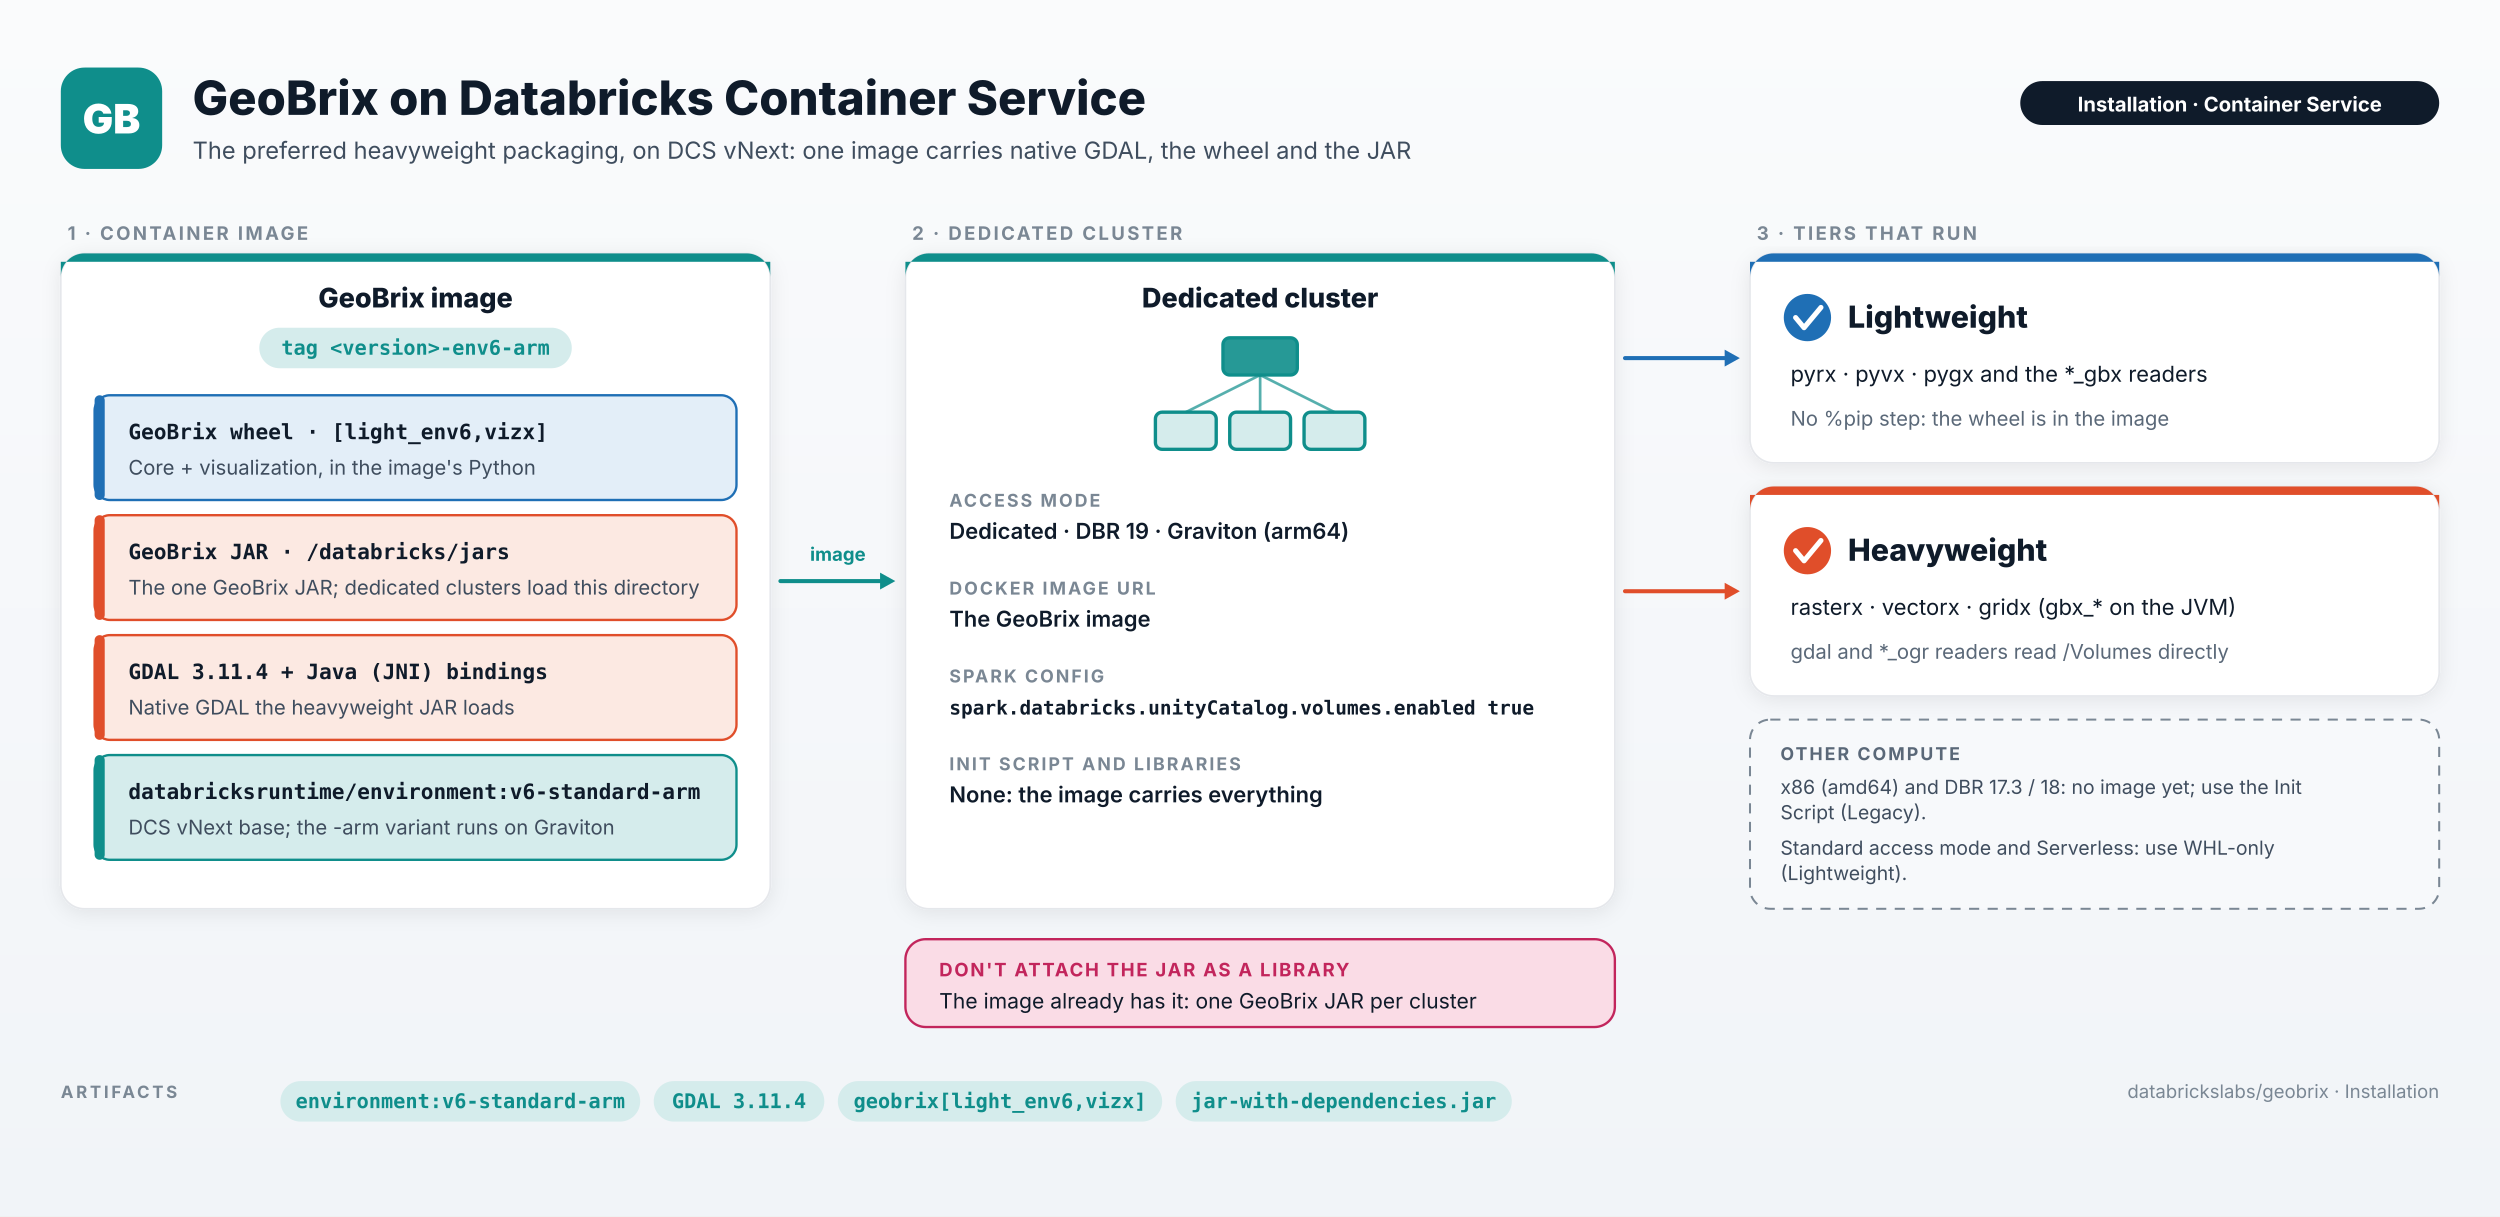
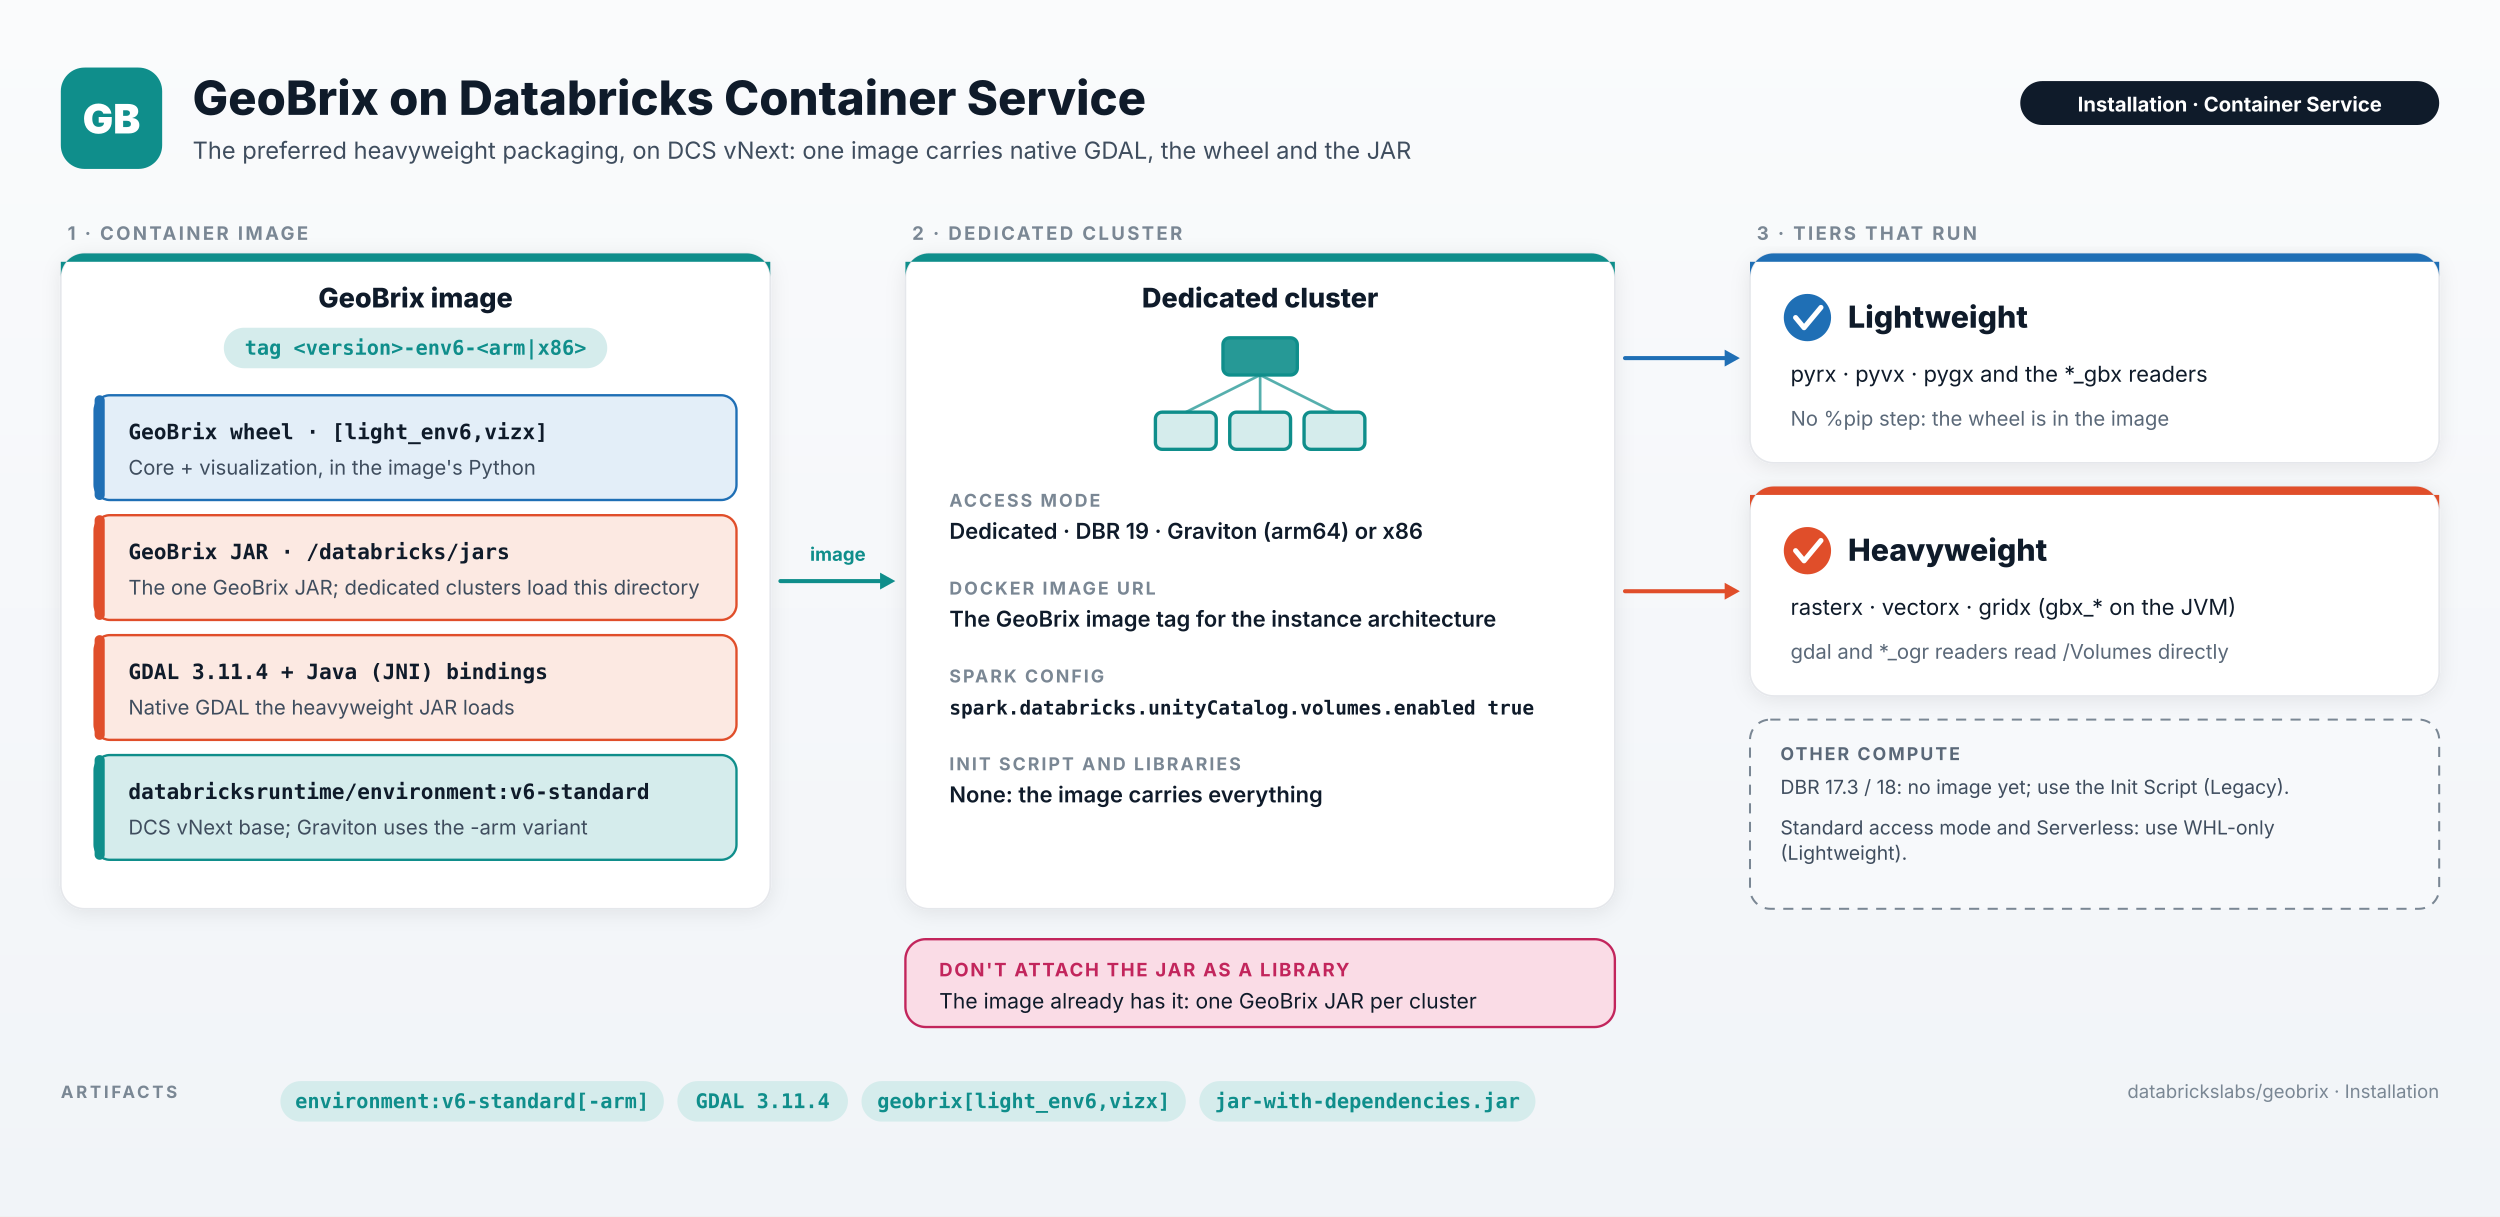
<svg xmlns="http://www.w3.org/2000/svg" viewBox="0 0 1480 720" width="1480" height="720" style="font-family: Inter, -apple-system, system-ui, sans-serif;">
  <defs>
    <filter id="card-shadow" x="-5%" y="-5%" width="110%" height="115%">
      <feDropShadow dx="0" dy="2" stdDeviation="6" flood-color="#0F1B2A" flood-opacity="0.08" />
    </filter>
    <linearGradient id="bg" x1="0" y1="0" x2="0" y2="1">
      <stop offset="0" stop-color="#FAFBFC" />
      <stop offset="1" stop-color="#F1F4F8" />
    </linearGradient>
  </defs>
  <rect x="0" y="0" width="1480" height="720" fill="url(#bg)" />
  <rect x="36" y="40" rx="14" ry="14" width="60" height="60" fill="#0F8E8B" />
  <text x="66.0" y="79.0" text-anchor="middle" font-family="Inter, -apple-system, system-ui, sans-serif" font-size="24" font-weight="900" fill="#FFFFFF">GB</text>
  <text x="114" y="68" font-family="Inter, -apple-system, system-ui, sans-serif" font-size="28" font-weight="800" fill="#0F1B2A" text-anchor="start">GeoBrix on Databricks Container Service</text>
  <text x="114" y="94" font-family="Inter, -apple-system, system-ui, sans-serif" font-size="14" font-weight="400" fill="#3F4D5E" text-anchor="start">The preferred heavyweight packaging, on DCS vNext: one image carries native GDAL, the wheel and the JAR</text>
  <rect x="1196" y="48" rx="13" ry="13" width="248" height="26" fill="#0F1B2A" />
  <text x="1320.0" y="66" text-anchor="middle" font-family="Inter, -apple-system, system-ui, sans-serif" font-size="12" font-weight="700" fill="#FFFFFF">Installation  ·  Container Service</text>
  <text x="40" y="142" font-family="Inter, -apple-system, system-ui, sans-serif" font-size="11" font-weight="700" fill="#7A8794" text-anchor="start" letter-spacing="1.4">1 · CONTAINER IMAGE</text>
  <rect x="36" y="150" rx="14" ry="14" width="420" height="388" fill="#FFFFFF" stroke="#E5E7EB" stroke-width="1" filter="url(#card-shadow)" />
  <path d="M 36 164 A 14 14 0 0 1 50 150 H 442 A 14 14 0 0 1 456 164 V 155 H 36 Z" fill="#0F8E8B" />
  <text x="246.0" y="182" font-family="Inter, -apple-system, system-ui, sans-serif" font-size="16" font-weight="800" fill="#0F1B2A" text-anchor="middle">GeoBrix image</text>
-   <rect x="153.5" y="194" rx="12" ry="12" width="185" height="24" fill="#D5ECEC" />
-   <text x="246.0" y="210.0" text-anchor="middle" font-family="ui-monospace, SFMono-Regular, Menlo, Consolas, monospace" font-size="12" font-weight="700" fill="#0F8E8B">tag  &lt;version&gt;-env6-arm</text>
+   <rect x="132.5" y="194" rx="12" ry="12" width="227" height="24" fill="#D5ECEC" />
+   <text x="246.0" y="210.0" text-anchor="middle" font-family="ui-monospace, SFMono-Regular, Menlo, Consolas, monospace" font-size="12" font-weight="700" fill="#0F8E8B">tag  &lt;version&gt;-env6-&lt;arm|x86&gt;</text>
  <rect x="56" y="234" rx="9" ry="9" width="380" height="62" fill="#E3EEF8" stroke="#1F6FB5" stroke-width="1.4" />
  <rect x="56" y="234" width="6" height="62" rx="3" ry="3" fill="#1F6FB5" />
  <text x="76" y="260" font-family="ui-monospace, SFMono-Regular, Menlo, Consolas, monospace" font-size="12.5" font-weight="700" fill="#0F1B2A" text-anchor="start">GeoBrix wheel  ·  [light_env6,vizx]</text>
  <text x="76" y="281" font-family="Inter, -apple-system, system-ui, sans-serif" font-size="12" font-weight="400" fill="#3F4D5E" text-anchor="start">Core + visualization, in the image's Python</text>
  <rect x="56" y="305" rx="9" ry="9" width="380" height="62" fill="#FCE9E2" stroke="#E04E2A" stroke-width="1.4" />
  <rect x="56" y="305" width="6" height="62" rx="3" ry="3" fill="#E04E2A" />
  <text x="76" y="331" font-family="ui-monospace, SFMono-Regular, Menlo, Consolas, monospace" font-size="12.5" font-weight="700" fill="#0F1B2A" text-anchor="start">GeoBrix JAR  ·  /databricks/jars</text>
  <text x="76" y="352" font-family="Inter, -apple-system, system-ui, sans-serif" font-size="12" font-weight="400" fill="#3F4D5E" text-anchor="start">The one GeoBrix JAR; dedicated clusters load this directory</text>
  <rect x="56" y="376" rx="9" ry="9" width="380" height="62" fill="#FCE9E2" stroke="#E04E2A" stroke-width="1.4" />
  <rect x="56" y="376" width="6" height="62" rx="3" ry="3" fill="#E04E2A" />
  <text x="76" y="402" font-family="ui-monospace, SFMono-Regular, Menlo, Consolas, monospace" font-size="12.5" font-weight="700" fill="#0F1B2A" text-anchor="start">GDAL 3.11.4 + Java (JNI) bindings</text>
  <text x="76" y="423" font-family="Inter, -apple-system, system-ui, sans-serif" font-size="12" font-weight="400" fill="#3F4D5E" text-anchor="start">Native GDAL the heavyweight JAR loads</text>
  <rect x="56" y="447" rx="9" ry="9" width="380" height="62" fill="#D5ECEC" stroke="#0F8E8B" stroke-width="1.4" />
  <rect x="56" y="447" width="6" height="62" rx="3" ry="3" fill="#0F8E8B" />
-   <text x="76" y="473" font-family="ui-monospace, SFMono-Regular, Menlo, Consolas, monospace" font-size="12.5" font-weight="700" fill="#0F1B2A" text-anchor="start">databricksruntime/environment:v6-standard-arm</text>
-   <text x="76" y="494" font-family="Inter, -apple-system, system-ui, sans-serif" font-size="12" font-weight="400" fill="#3F4D5E" text-anchor="start">DCS vNext base; the -arm variant runs on Graviton</text>
+   <text x="76" y="473" font-family="ui-monospace, SFMono-Regular, Menlo, Consolas, monospace" font-size="12.5" font-weight="700" fill="#0F1B2A" text-anchor="start">databricksruntime/environment:v6-standard</text>
+   <text x="76" y="494" font-family="Inter, -apple-system, system-ui, sans-serif" font-size="12" font-weight="400" fill="#3F4D5E" text-anchor="start">DCS vNext base; Graviton uses the -arm variant</text>
  <text x="540" y="142" font-family="Inter, -apple-system, system-ui, sans-serif" font-size="11" font-weight="700" fill="#7A8794" text-anchor="start" letter-spacing="1.4">2 · DEDICATED CLUSTER</text>
  <rect x="536" y="150" rx="14" ry="14" width="420" height="388" fill="#FFFFFF" stroke="#E5E7EB" stroke-width="1" filter="url(#card-shadow)" />
  <path d="M 536 164 A 14 14 0 0 1 550 150 H 942 A 14 14 0 0 1 956 164 V 155 H 536 Z" fill="#0F8E8B" />
  <text x="746.0" y="182" font-family="Inter, -apple-system, system-ui, sans-serif" font-size="16" font-weight="800" fill="#0F1B2A" text-anchor="middle">Dedicated cluster</text>
  <rect x="724.0" y="200" rx="4" ry="4" width="44" height="22" fill="#0F8E8B" fill-opacity="0.9" stroke="#0F8E8B" stroke-width="2" />
  <rect x="684.0" y="244" rx="4" ry="4" width="36" height="22" fill="#D5ECEC" stroke="#0F8E8B" stroke-width="2" />
  <line x1="746.0" y1="222" x2="702.0" y2="244" stroke="#0F8E8B" stroke-width="1.6" stroke-opacity="0.7" />
  <rect x="728.0" y="244" rx="4" ry="4" width="36" height="22" fill="#D5ECEC" stroke="#0F8E8B" stroke-width="2" />
  <line x1="746.0" y1="222" x2="746.0" y2="244" stroke="#0F8E8B" stroke-width="1.6" stroke-opacity="0.7" />
  <rect x="772.0" y="244" rx="4" ry="4" width="36" height="22" fill="#D5ECEC" stroke="#0F8E8B" stroke-width="2" />
  <line x1="746.0" y1="222" x2="790.0" y2="244" stroke="#0F8E8B" stroke-width="1.6" stroke-opacity="0.7" />
  <text x="562" y="300" font-family="Inter, -apple-system, system-ui, sans-serif" font-size="10.5" font-weight="700" fill="#7A8794" text-anchor="start" letter-spacing="1.2">ACCESS MODE</text>
-   <text x="562" y="319" font-family="Inter, -apple-system, system-ui, sans-serif" font-size="13" font-weight="600" fill="#0F1B2A" text-anchor="start">Dedicated  ·  DBR 19  ·  Graviton (arm64)</text>
+   <text x="562" y="319" font-family="Inter, -apple-system, system-ui, sans-serif" font-size="13" font-weight="600" fill="#0F1B2A" text-anchor="start">Dedicated  ·  DBR 19  ·  Graviton (arm64) or x86</text>
  <text x="562" y="352" font-family="Inter, -apple-system, system-ui, sans-serif" font-size="10.5" font-weight="700" fill="#7A8794" text-anchor="start" letter-spacing="1.2">DOCKER IMAGE URL</text>
-   <text x="562" y="371" font-family="Inter, -apple-system, system-ui, sans-serif" font-size="13" font-weight="600" fill="#0F1B2A" text-anchor="start">The GeoBrix image</text>
+   <text x="562" y="371" font-family="Inter, -apple-system, system-ui, sans-serif" font-size="13" font-weight="600" fill="#0F1B2A" text-anchor="start">The GeoBrix image tag for the instance architecture</text>
  <text x="562" y="404" font-family="Inter, -apple-system, system-ui, sans-serif" font-size="10.5" font-weight="700" fill="#7A8794" text-anchor="start" letter-spacing="1.2">SPARK CONFIG</text>
  <text x="562" y="423" font-family="ui-monospace, SFMono-Regular, Menlo, Consolas, monospace" font-size="11.5" font-weight="600" fill="#0F1B2A" text-anchor="start">spark.databricks.unityCatalog.volumes.enabled true</text>
  <text x="562" y="456" font-family="Inter, -apple-system, system-ui, sans-serif" font-size="10.5" font-weight="700" fill="#7A8794" text-anchor="start" letter-spacing="1.2">INIT SCRIPT AND LIBRARIES</text>
  <text x="562" y="475" font-family="Inter, -apple-system, system-ui, sans-serif" font-size="13" font-weight="600" fill="#0F1B2A" text-anchor="start">None: the image carries everything</text>
  <rect x="536" y="556" rx="12" ry="12" width="420" height="52" fill="#FADCE6" stroke="#C2255C" stroke-width="1.4" />
  <text x="556" y="578" font-family="Inter, -apple-system, system-ui, sans-serif" font-size="11" font-weight="700" fill="#C2255C" text-anchor="start" letter-spacing="1.0">DON'T ATTACH THE JAR AS A LIBRARY</text>
  <text x="556" y="597" font-family="Inter, -apple-system, system-ui, sans-serif" font-size="12.5" font-weight="400" fill="#0F1B2A" text-anchor="start">The image already has it: one GeoBrix JAR per cluster</text>
  <line x1="462.0" y1="344.0" x2="521.0" y2="344.0" stroke="#0F8E8B" stroke-width="2.4" stroke-linecap="round" />
  <polygon points="530.0,344.0 521.0,349.0 521.0,339.0" fill="#0F8E8B" />
  <text x="496.0" y="332.0" font-family="Inter, -apple-system, system-ui, sans-serif" font-size="11" font-weight="700" fill="#0F8E8B" text-anchor="middle">image</text>
  <text x="1040" y="142" font-family="Inter, -apple-system, system-ui, sans-serif" font-size="11" font-weight="700" fill="#7A8794" text-anchor="start" letter-spacing="1.4">3 · TIERS THAT RUN</text>
  <rect x="1036" y="150" rx="14" ry="14" width="408" height="124" fill="#FFFFFF" stroke="#E5E7EB" stroke-width="1" filter="url(#card-shadow)" />
  <path d="M 1036 164 A 14 14 0 0 1 1050 150 H 1430 A 14 14 0 0 1 1444 164 V 155 H 1036 Z" fill="#1F6FB5" />
  <circle cx="1070" cy="188" r="14" fill="#1F6FB5" />
  <path d="M 1063 188 L 1068 194 L 1078 182" fill="none" stroke="#FFFFFF" stroke-width="3" stroke-linecap="round" stroke-linejoin="round" />
  <text x="1094" y="194" font-family="Inter, -apple-system, system-ui, sans-serif" font-size="18" font-weight="800" fill="#0F1B2A" text-anchor="start">Lightweight</text>
  <text x="1060" y="226" font-family="Inter, -apple-system, system-ui, sans-serif" font-size="13" font-weight="400" fill="#0F1B2A" text-anchor="start">pyrx · pyvx · pygx and the *_gbx readers</text>
  <text x="1060" y="252" font-family="Inter, -apple-system, system-ui, sans-serif" font-size="12" font-weight="400" fill="#5A6878" text-anchor="start">No %pip step: the wheel is in the image</text>
  <rect x="1036" y="288" rx="14" ry="14" width="408" height="124" fill="#FFFFFF" stroke="#E5E7EB" stroke-width="1" filter="url(#card-shadow)" />
  <path d="M 1036 302 A 14 14 0 0 1 1050 288 H 1430 A 14 14 0 0 1 1444 302 V 293 H 1036 Z" fill="#E04E2A" />
  <circle cx="1070" cy="326" r="14" fill="#E04E2A" />
  <path d="M 1063 326 L 1068 332 L 1078 320" fill="none" stroke="#FFFFFF" stroke-width="3" stroke-linecap="round" stroke-linejoin="round" />
  <text x="1094" y="332" font-family="Inter, -apple-system, system-ui, sans-serif" font-size="18" font-weight="800" fill="#0F1B2A" text-anchor="start">Heavyweight</text>
  <text x="1060" y="364" font-family="Inter, -apple-system, system-ui, sans-serif" font-size="13" font-weight="400" fill="#0F1B2A" text-anchor="start">rasterx · vectorx · gridx (gbx_* on the JVM)</text>
  <text x="1060" y="390" font-family="Inter, -apple-system, system-ui, sans-serif" font-size="12" font-weight="400" fill="#5A6878" text-anchor="start">gdal and *_ogr readers read /Volumes directly</text>
  <line x1="962.0" y1="212.0" x2="1021.0" y2="212.0" stroke="#1F6FB5" stroke-width="2.4" stroke-linecap="round" />
  <polygon points="1030.0,212.0 1021.0,217.0 1021.0,207.0" fill="#1F6FB5" />
  <line x1="962.0" y1="350.0" x2="1021.0" y2="350.0" stroke="#E04E2A" stroke-width="2.4" stroke-linecap="round" />
  <polygon points="1030.0,350.0 1021.0,355.0 1021.0,345.0" fill="#E04E2A" />
  <rect x="1036" y="426" rx="12" ry="12" width="408" height="112" fill="#F7F9FB" stroke="#7A8794" stroke-width="1.2" stroke-dasharray="6 5" />
  <text x="1054" y="450" font-family="Inter, -apple-system, system-ui, sans-serif" font-size="10.5" font-weight="700" fill="#5A6878" text-anchor="start" letter-spacing="1.2">OTHER COMPUTE</text>
-   <text x="1054" y="470" font-family="Inter, -apple-system, system-ui, sans-serif" font-size="11.5" font-weight="400" fill="#3F4D5E" text-anchor="start">x86 (amd64) and DBR 17.3 / 18: no image yet; use the Init</text>
-   <text x="1054" y="485" font-family="Inter, -apple-system, system-ui, sans-serif" font-size="11.5" font-weight="400" fill="#3F4D5E" text-anchor="start">Script (Legacy).</text>
-   <text x="1054" y="506" font-family="Inter, -apple-system, system-ui, sans-serif" font-size="11.5" font-weight="400" fill="#3F4D5E" text-anchor="start">Standard access mode and Serverless: use WHL-only</text>
-   <text x="1054" y="521" font-family="Inter, -apple-system, system-ui, sans-serif" font-size="11.5" font-weight="400" fill="#3F4D5E" text-anchor="start">(Lightweight).</text>
+   <text x="1054" y="470" font-family="Inter, -apple-system, system-ui, sans-serif" font-size="11.5" font-weight="400" fill="#3F4D5E" text-anchor="start">DBR 17.3 / 18: no image yet; use the Init Script (Legacy).</text>
+   <text x="1054" y="494" font-family="Inter, -apple-system, system-ui, sans-serif" font-size="11.5" font-weight="400" fill="#3F4D5E" text-anchor="start">Standard access mode and Serverless: use WHL-only</text>
+   <text x="1054" y="509" font-family="Inter, -apple-system, system-ui, sans-serif" font-size="11.5" font-weight="400" fill="#3F4D5E" text-anchor="start">(Lightweight).</text>
  <text x="36" y="650" font-family="Inter, -apple-system, system-ui, sans-serif" font-size="10" font-weight="700" fill="#7A8794" text-anchor="start" letter-spacing="1.6">ARTIFACTS</text>
-   <rect x="166" y="640" rx="12" ry="12" width="213" height="24" fill="#D5ECEC" />
-   <text x="272.5" y="656.0" text-anchor="middle" font-family="ui-monospace, SFMono-Regular, Menlo, Consolas, monospace" font-size="12" font-weight="700" fill="#0F8E8B">environment:v6-standard-arm</text>
-   <rect x="387" y="640" rx="12" ry="12" width="101" height="24" fill="#D5ECEC" />
-   <text x="437.5" y="656.0" text-anchor="middle" font-family="ui-monospace, SFMono-Regular, Menlo, Consolas, monospace" font-size="12" font-weight="700" fill="#0F8E8B">GDAL 3.11.4</text>
-   <rect x="496" y="640" rx="12" ry="12" width="192" height="24" fill="#D5ECEC" />
-   <text x="592.0" y="656.0" text-anchor="middle" font-family="ui-monospace, SFMono-Regular, Menlo, Consolas, monospace" font-size="12" font-weight="700" fill="#0F8E8B">geobrix[light_env6,vizx]</text>
-   <rect x="696" y="640" rx="12" ry="12" width="199" height="24" fill="#D5ECEC" />
-   <text x="795.5" y="656.0" text-anchor="middle" font-family="ui-monospace, SFMono-Regular, Menlo, Consolas, monospace" font-size="12" font-weight="700" fill="#0F8E8B">jar-with-dependencies.jar</text>
+   <rect x="166" y="640" rx="12" ry="12" width="227" height="24" fill="#D5ECEC" />
+   <text x="279.5" y="656.0" text-anchor="middle" font-family="ui-monospace, SFMono-Regular, Menlo, Consolas, monospace" font-size="12" font-weight="700" fill="#0F8E8B">environment:v6-standard[-arm]</text>
+   <rect x="401" y="640" rx="12" ry="12" width="101" height="24" fill="#D5ECEC" />
+   <text x="451.5" y="656.0" text-anchor="middle" font-family="ui-monospace, SFMono-Regular, Menlo, Consolas, monospace" font-size="12" font-weight="700" fill="#0F8E8B">GDAL 3.11.4</text>
+   <rect x="510" y="640" rx="12" ry="12" width="192" height="24" fill="#D5ECEC" />
+   <text x="606.0" y="656.0" text-anchor="middle" font-family="ui-monospace, SFMono-Regular, Menlo, Consolas, monospace" font-size="12" font-weight="700" fill="#0F8E8B">geobrix[light_env6,vizx]</text>
+   <rect x="710" y="640" rx="12" ry="12" width="199" height="24" fill="#D5ECEC" />
+   <text x="809.5" y="656.0" text-anchor="middle" font-family="ui-monospace, SFMono-Regular, Menlo, Consolas, monospace" font-size="12" font-weight="700" fill="#0F8E8B">jar-with-dependencies.jar</text>
  <text x="1444" y="650" font-family="Inter, -apple-system, system-ui, sans-serif" font-size="11" font-weight="400" fill="#7A8794" text-anchor="end">databrickslabs/geobrix  ·  Installation</text>
</svg>
